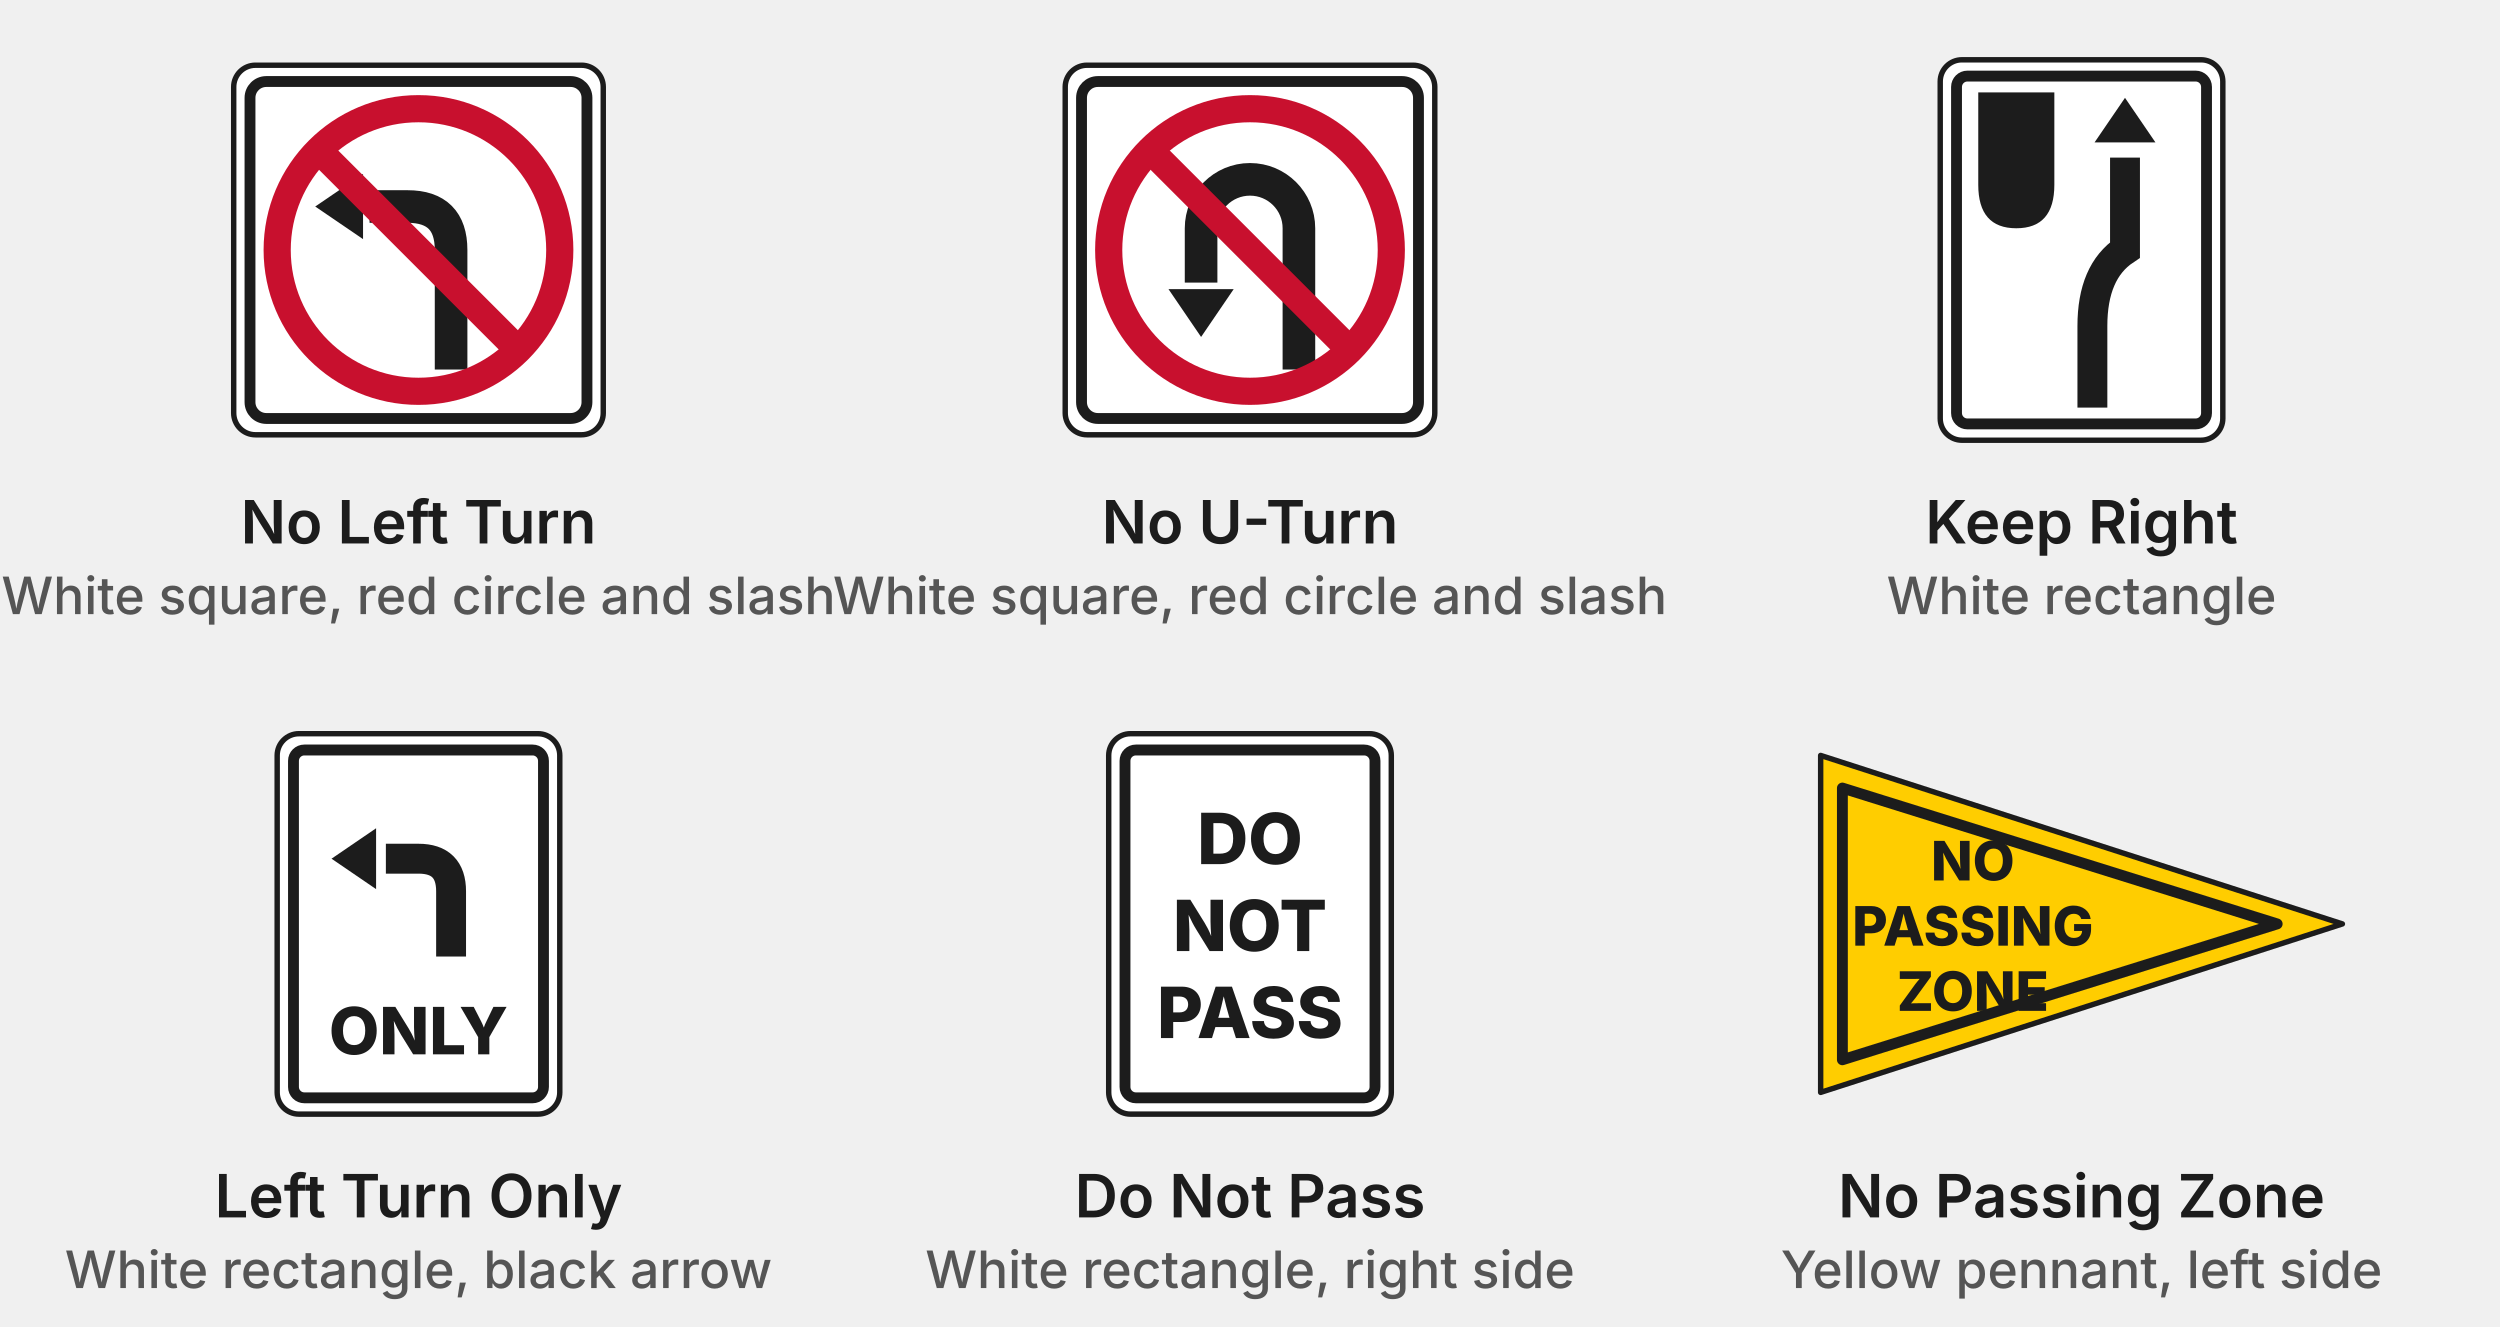
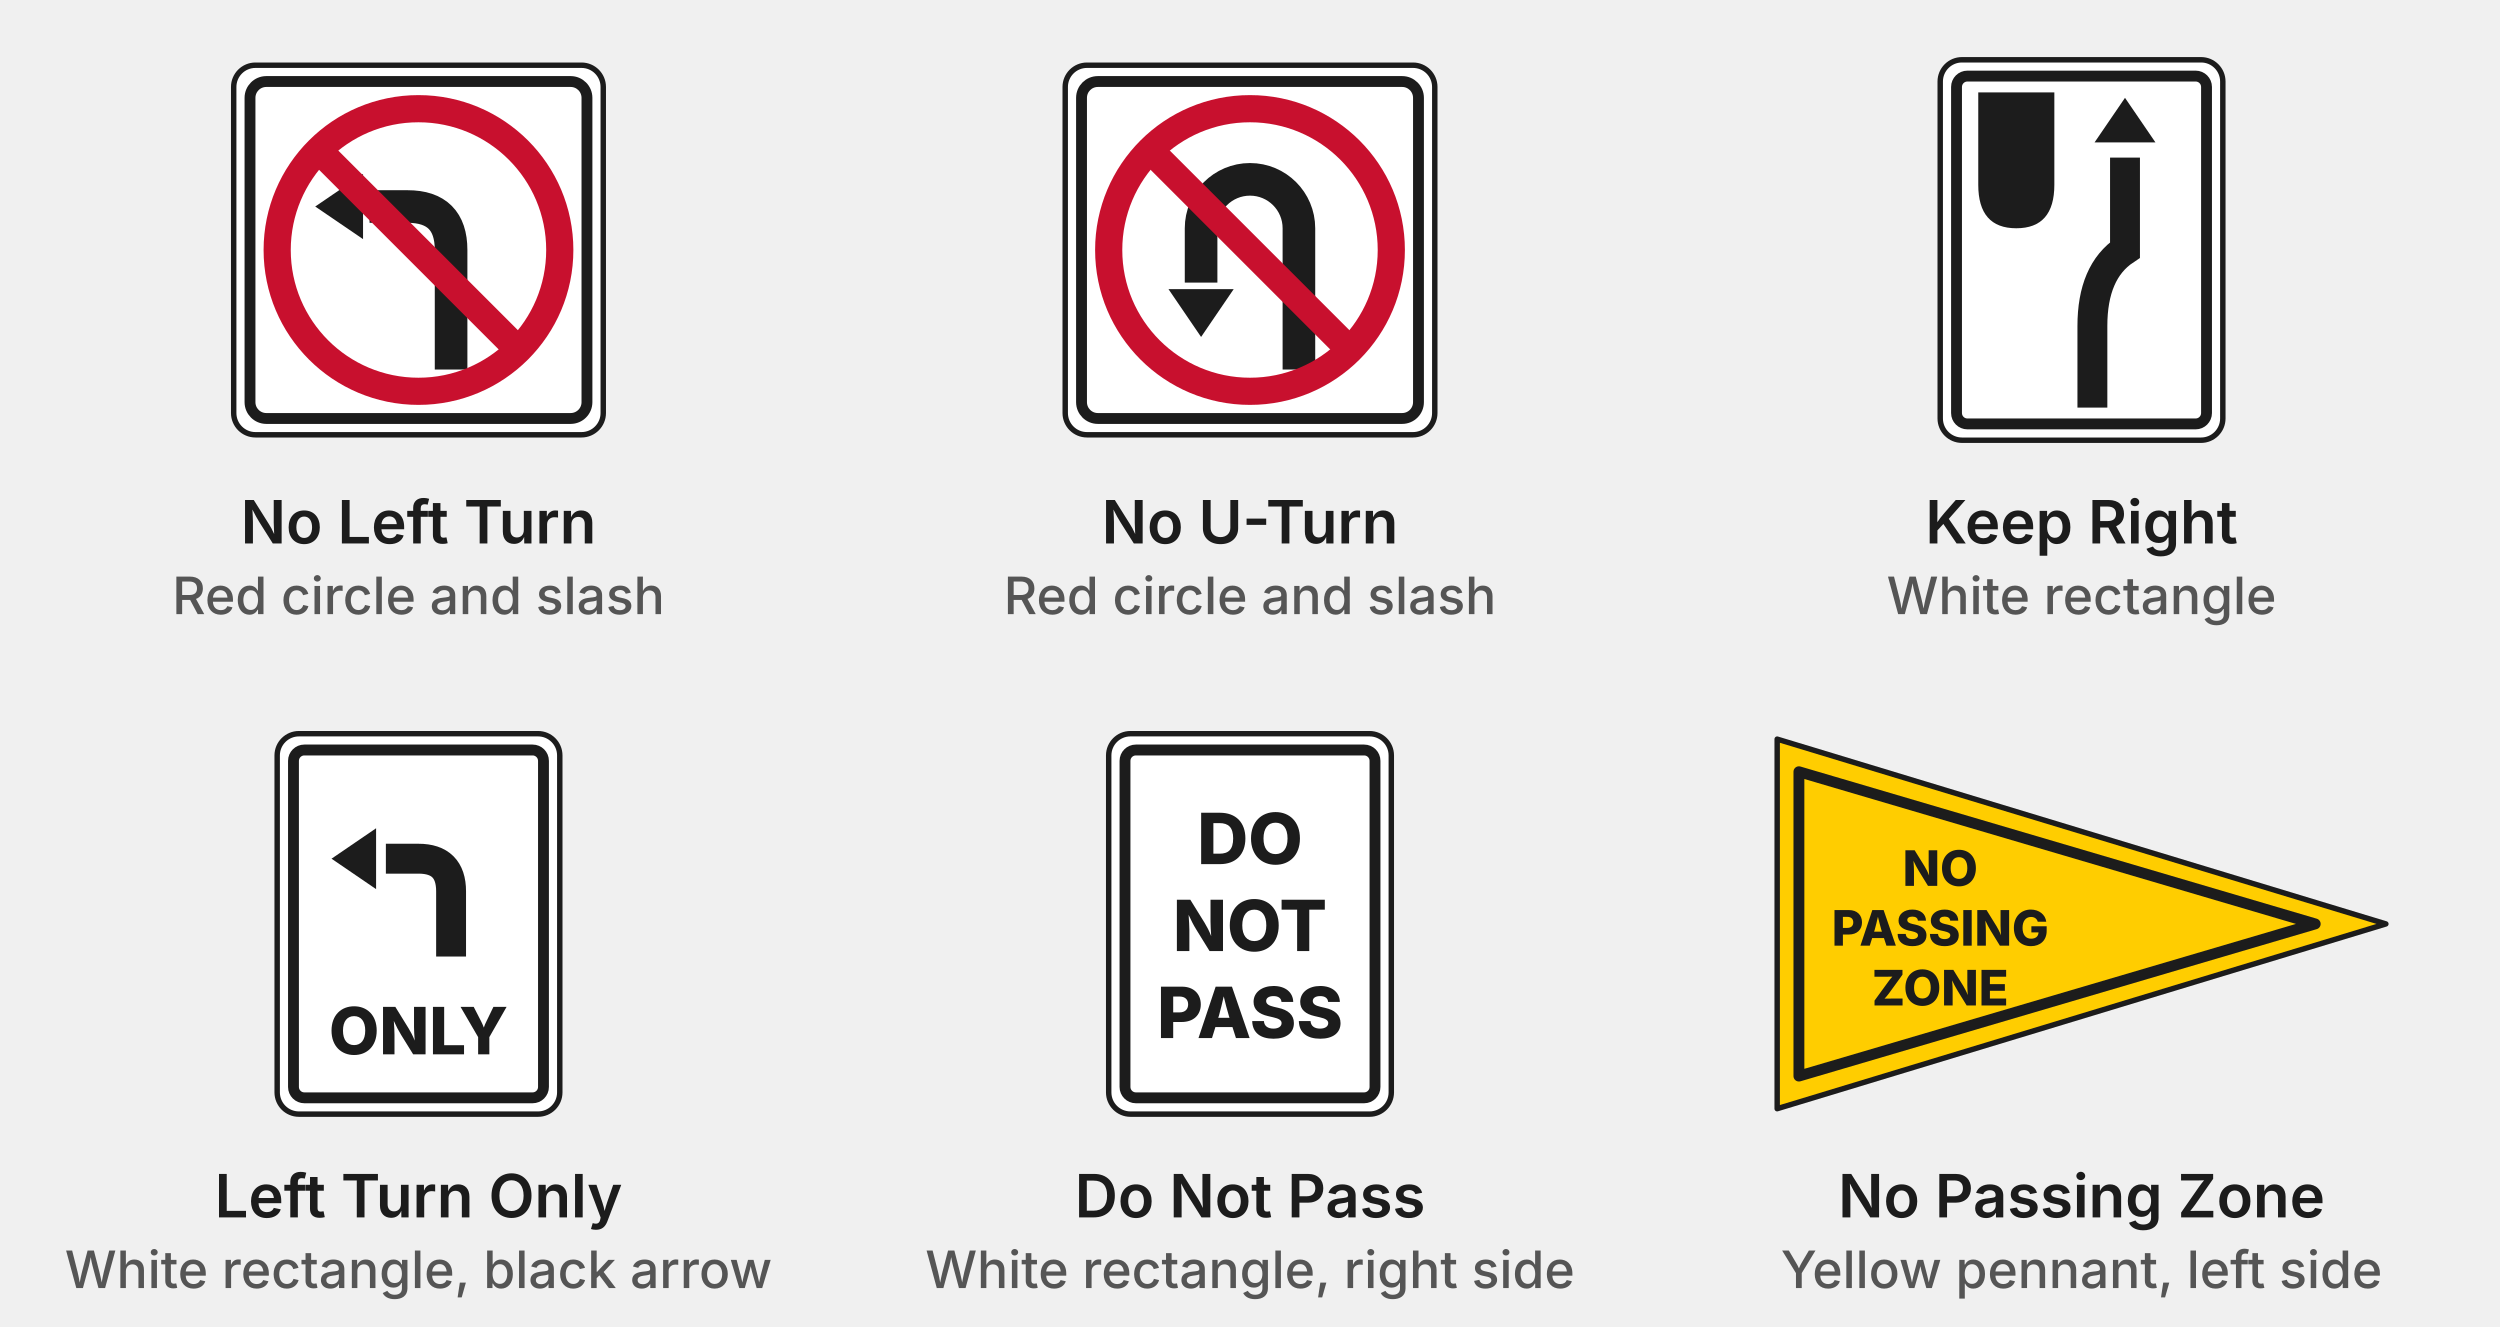
<svg xmlns="http://www.w3.org/2000/svg" viewBox="0 0 460 244" font-family="Inter, Arial, sans-serif">
  <style>
    .lbl { font-size: 11px; font-weight: 600; fill: #1c1c1c; text-anchor: middle; }
    .sub { font-size: 9.5px; font-weight: 500; fill: #555; text-anchor: middle; }
  </style>
  <g transform="translate(77,46)">
    <rect x="-34" y="-34" width="68" height="68" rx="4" fill="#fff" stroke="#1c1c1c" stroke-width="1" />
    <rect x="-31" y="-31" width="62" height="62" rx="3" fill="none" stroke="#1c1c1c" stroke-width="2" />
    <path d="M6,22 L6,0 Q6,-8 -2,-8 L-9,-8" fill="none" stroke="#1c1c1c" stroke-width="6" />
    <polygon points="-19.0,-8.0 -10.2,-14.0 -10.2,-2.0" fill="#1c1c1c" />
    <circle r="26" fill="none" stroke="#C8102E" stroke-width="5" />
    <line x1="-18.4" y1="-18.4" x2="18.4" y2="18.4" stroke="#C8102E" stroke-width="5" />
  </g>
  <text class="lbl" x="77" y="100">No Left Turn</text>
-   <text class="sub" x="77" y="113">White square, red circle and slash</text>
+   <text class="sub" x="77" y="113">Red circle and slash</text>
  <g transform="translate(230,46)">
    <rect x="-34" y="-34" width="68" height="68" rx="4" fill="#fff" stroke="#1c1c1c" stroke-width="1" />
    <rect x="-31" y="-31" width="62" height="62" rx="3" fill="none" stroke="#1c1c1c" stroke-width="2" />
    <path d="M9,22 L9,-4 A9,9 0 0 0 -9,-4 L-9,6" fill="none" stroke="#1c1c1c" stroke-width="6" />
    <polygon points="-9.0,16.0 -15.0,7.2 -3.0,7.2" fill="#1c1c1c" />
    <circle r="26" fill="none" stroke="#C8102E" stroke-width="5" />
    <line x1="-18.4" y1="-18.4" x2="18.4" y2="18.4" stroke="#C8102E" stroke-width="5" />
  </g>
  <text class="lbl" x="230" y="100">No U-Turn</text>
-   <text class="sub" x="230" y="113">White square, red circle and slash</text>
+   <text class="sub" x="230" y="113">Red circle and slash</text>
  <g transform="translate(383,46)">
    <rect x="-26.0" y="-35.0" width="52" height="70" rx="4" fill="#fff" stroke="#1c1c1c" stroke-width="1" />
    <rect x="-23.0" y="-32.0" width="46" height="64" rx="2" fill="none" stroke="#1c1c1c" stroke-width="2" />
    <path d="M-19,-29 L-5,-29 L-5,-12 Q-5,-4 -12,-4 Q-19,-4 -19,-12 Z" fill="#1c1c1c" />
    <path d="M2,29 L2,14 Q2,4 8,0 L8,-17" fill="none" stroke="#1c1c1c" stroke-width="5.5" />
    <polygon points="8.0,-28.0 13.6,-19.8 2.4,-19.8" fill="#1c1c1c" />
  </g>
  <text class="lbl" x="383" y="100">Keep Right</text>
  <text class="sub" x="383" y="113">White rectangle</text>
  <g transform="translate(77,170)">
    <rect x="-26.0" y="-35.0" width="52" height="70" rx="4" fill="#fff" stroke="#1c1c1c" stroke-width="1" />
    <rect x="-23.0" y="-32.0" width="46" height="64" rx="2" fill="none" stroke="#1c1c1c" stroke-width="2" />
    <path d="M6,6 L6,-6 Q6,-12 0,-12 L-6,-12" fill="none" stroke="#1c1c1c" stroke-width="5.5" />
    <polygon points="-16.0,-12.0 -7.8,-17.6 -7.8,-6.4" fill="#1c1c1c" />
    <text x="0" y="24" font-size="12" font-weight="800" fill="#1c1c1c" text-anchor="middle">ONLY</text>
  </g>
  <text class="lbl" x="77" y="224">Left Turn Only</text>
  <text class="sub" x="77" y="237">White rectangle, black arrow</text>
  <g transform="translate(230,170)">
    <rect x="-26.0" y="-35.0" width="52" height="70" rx="4" fill="#fff" stroke="#1c1c1c" stroke-width="1" />
    <rect x="-23.0" y="-32.0" width="46" height="64" rx="2" fill="none" stroke="#1c1c1c" stroke-width="2" />
    <text x="0" y="-11" font-size="13" font-weight="800" fill="#1c1c1c" text-anchor="middle">DO</text>
    <text x="0" y="5" font-size="13" font-weight="800" fill="#1c1c1c" text-anchor="middle">NOT</text>
    <text x="0" y="21" font-size="13" font-weight="800" fill="#1c1c1c" text-anchor="middle">PASS</text>
  </g>
  <text class="lbl" x="230" y="224">Do Not Pass</text>
  <text class="sub" x="230" y="237">White rectangle, right side</text>
  <g transform="translate(383,170)">
-     <polygon points="-48,-31 48,0 -48,31" fill="#FFCD00" stroke="#1c1c1c" stroke-width="1" stroke-linejoin="round" />
-     <polygon points="-44,-25 36,0 -44,25" fill="none" stroke="#1c1c1c" stroke-width="2" stroke-linejoin="round" />
-     <text x="-20" y="-8" font-size="10" font-weight="800" fill="#1c1c1c" text-anchor="middle">NO</text>
-     <text x="-20" y="4" font-size="10" font-weight="800" fill="#1c1c1c" text-anchor="middle">PASSING</text>
-     <text x="-20" y="16" font-size="10" font-weight="800" fill="#1c1c1c" text-anchor="middle">ZONE</text>
+     <polygon points="-56,-34 56,0 -56,34" fill="#FFCD00" stroke="#1c1c1c" stroke-width="1" stroke-linejoin="round" />
+     <polygon points="-52,-28 43,0 -52,28" fill="none" stroke="#1c1c1c" stroke-width="2" stroke-linejoin="round" />
+     <text x="-26" y="-7" font-size="9" font-weight="800" fill="#1c1c1c" text-anchor="middle">NO</text>
+     <text x="-26" y="4" font-size="9" font-weight="800" fill="#1c1c1c" text-anchor="middle">PASSING</text>
+     <text x="-26" y="15" font-size="9" font-weight="800" fill="#1c1c1c" text-anchor="middle">ZONE</text>
  </g>
  <text class="lbl" x="383" y="224">No Passing Zone</text>
  <text class="sub" x="383" y="237">Yellow pennant, left side</text>
</svg>
